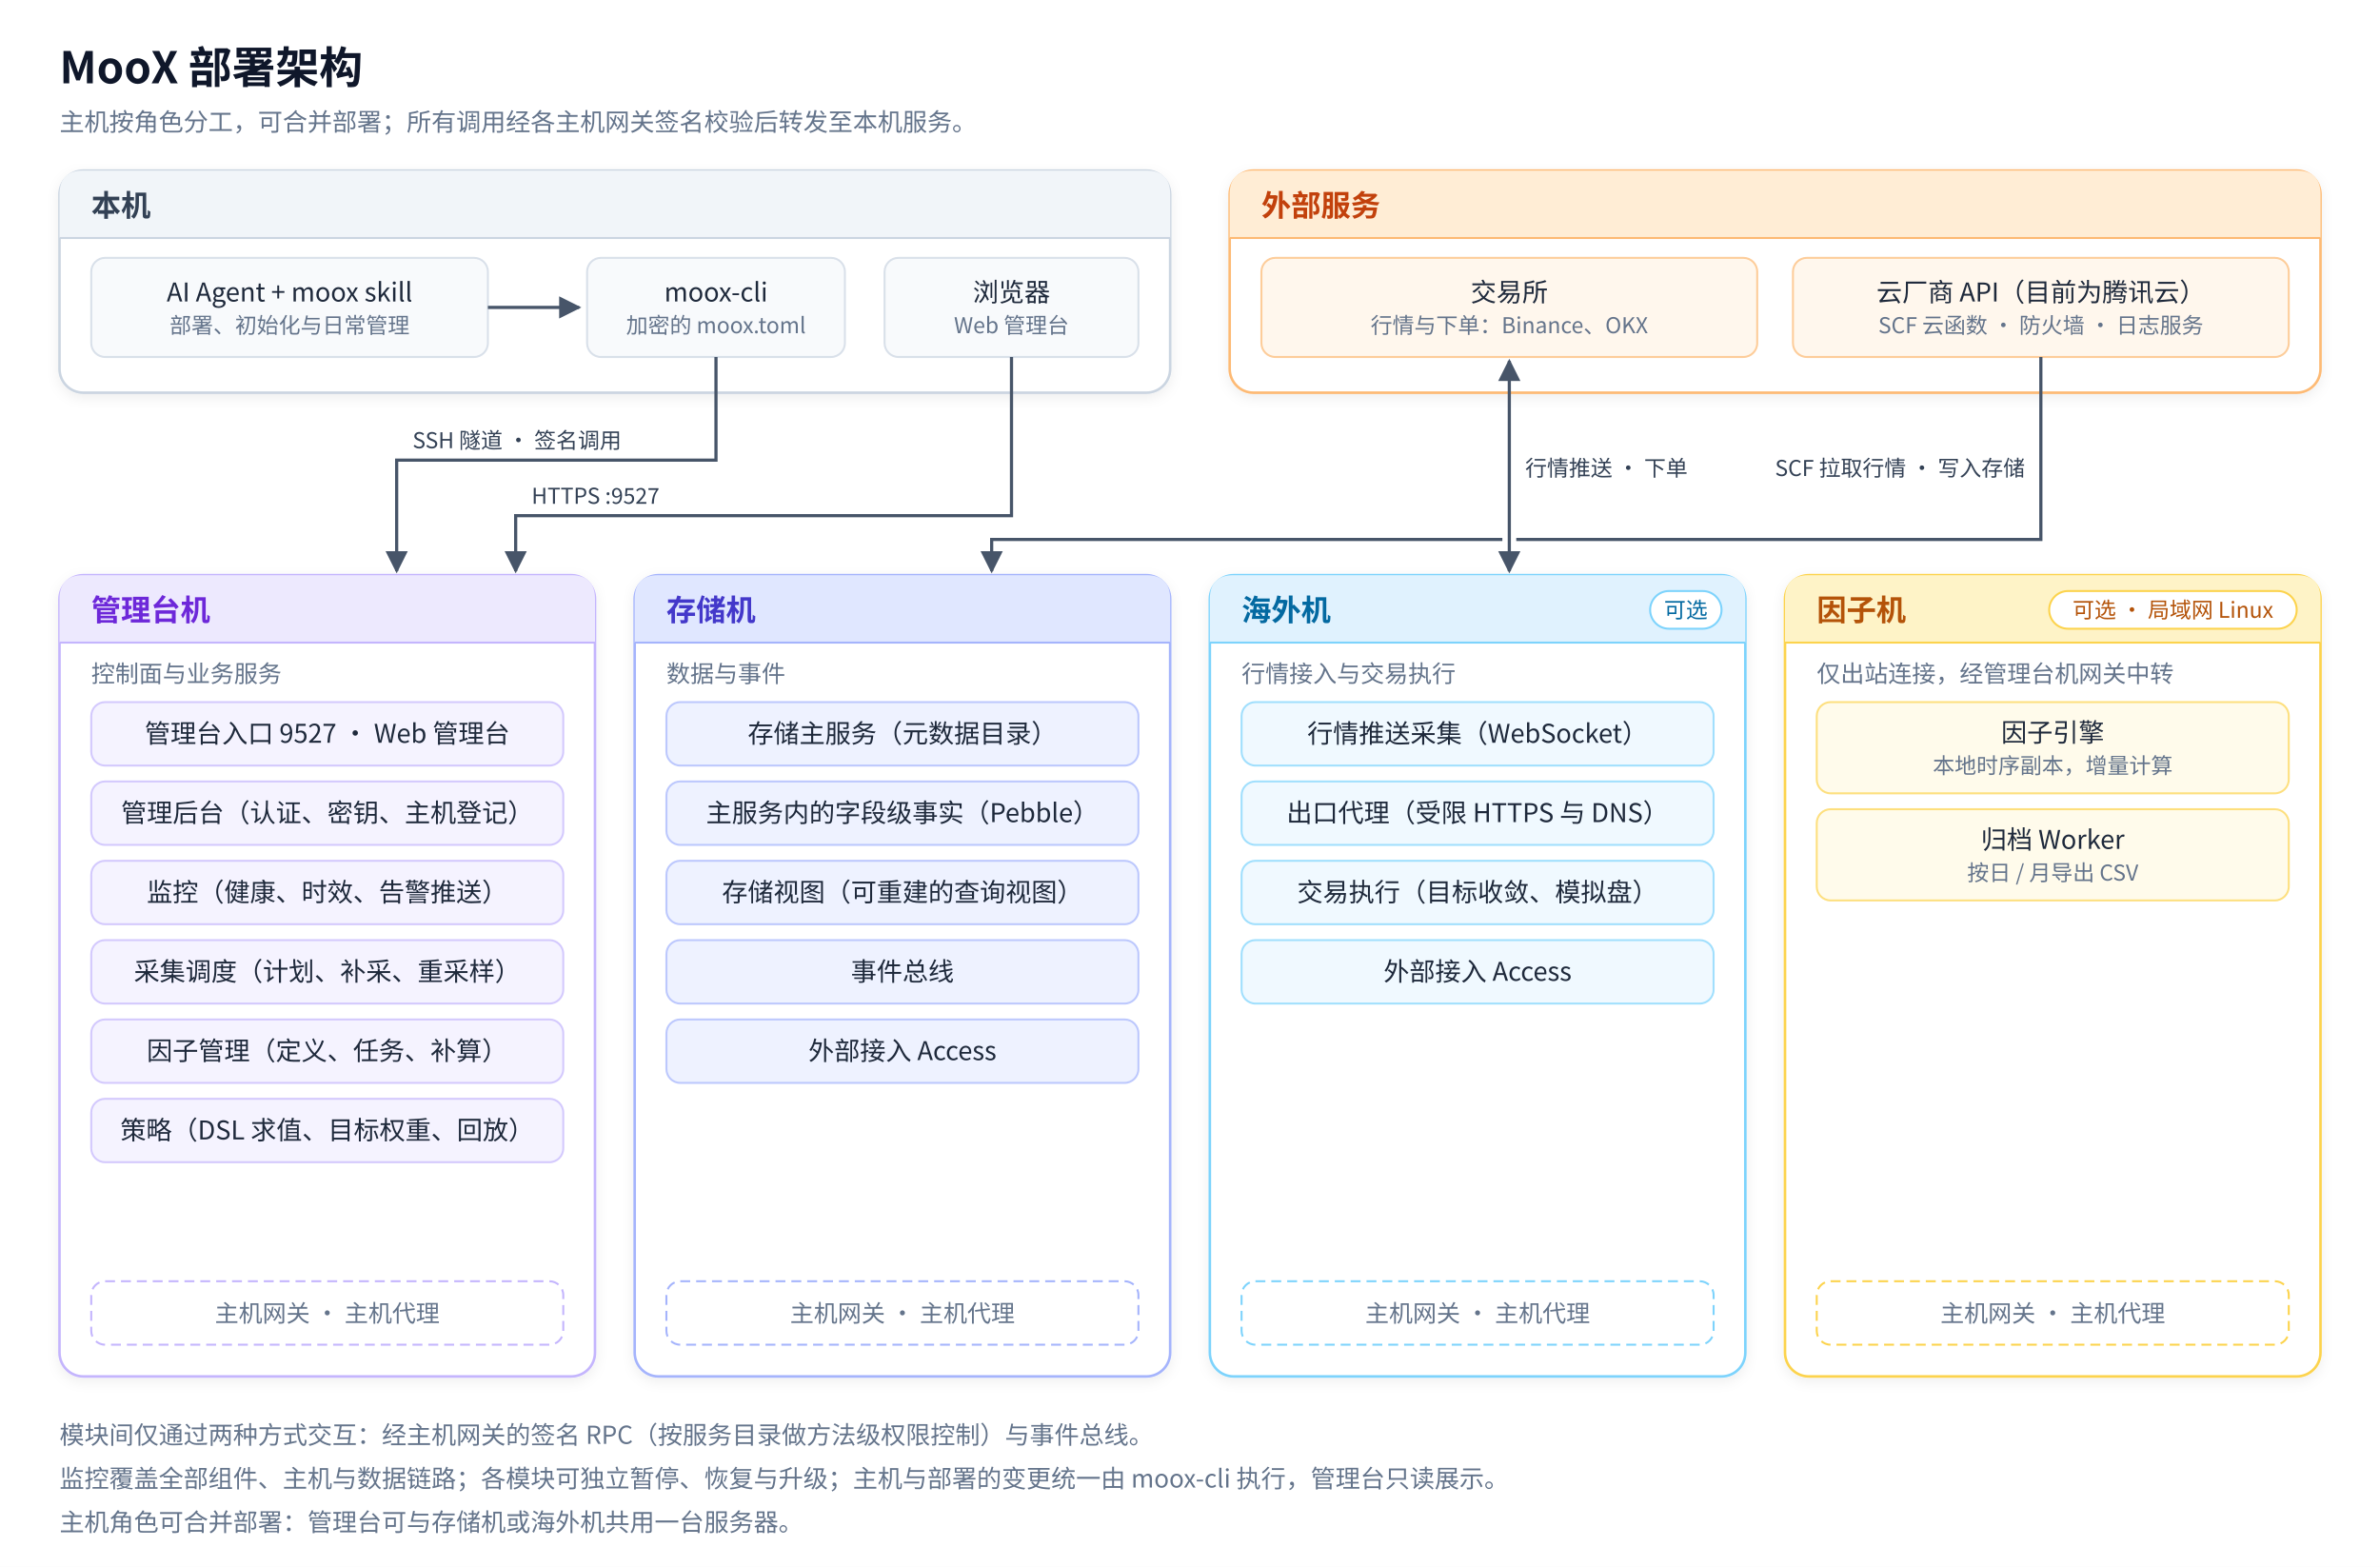
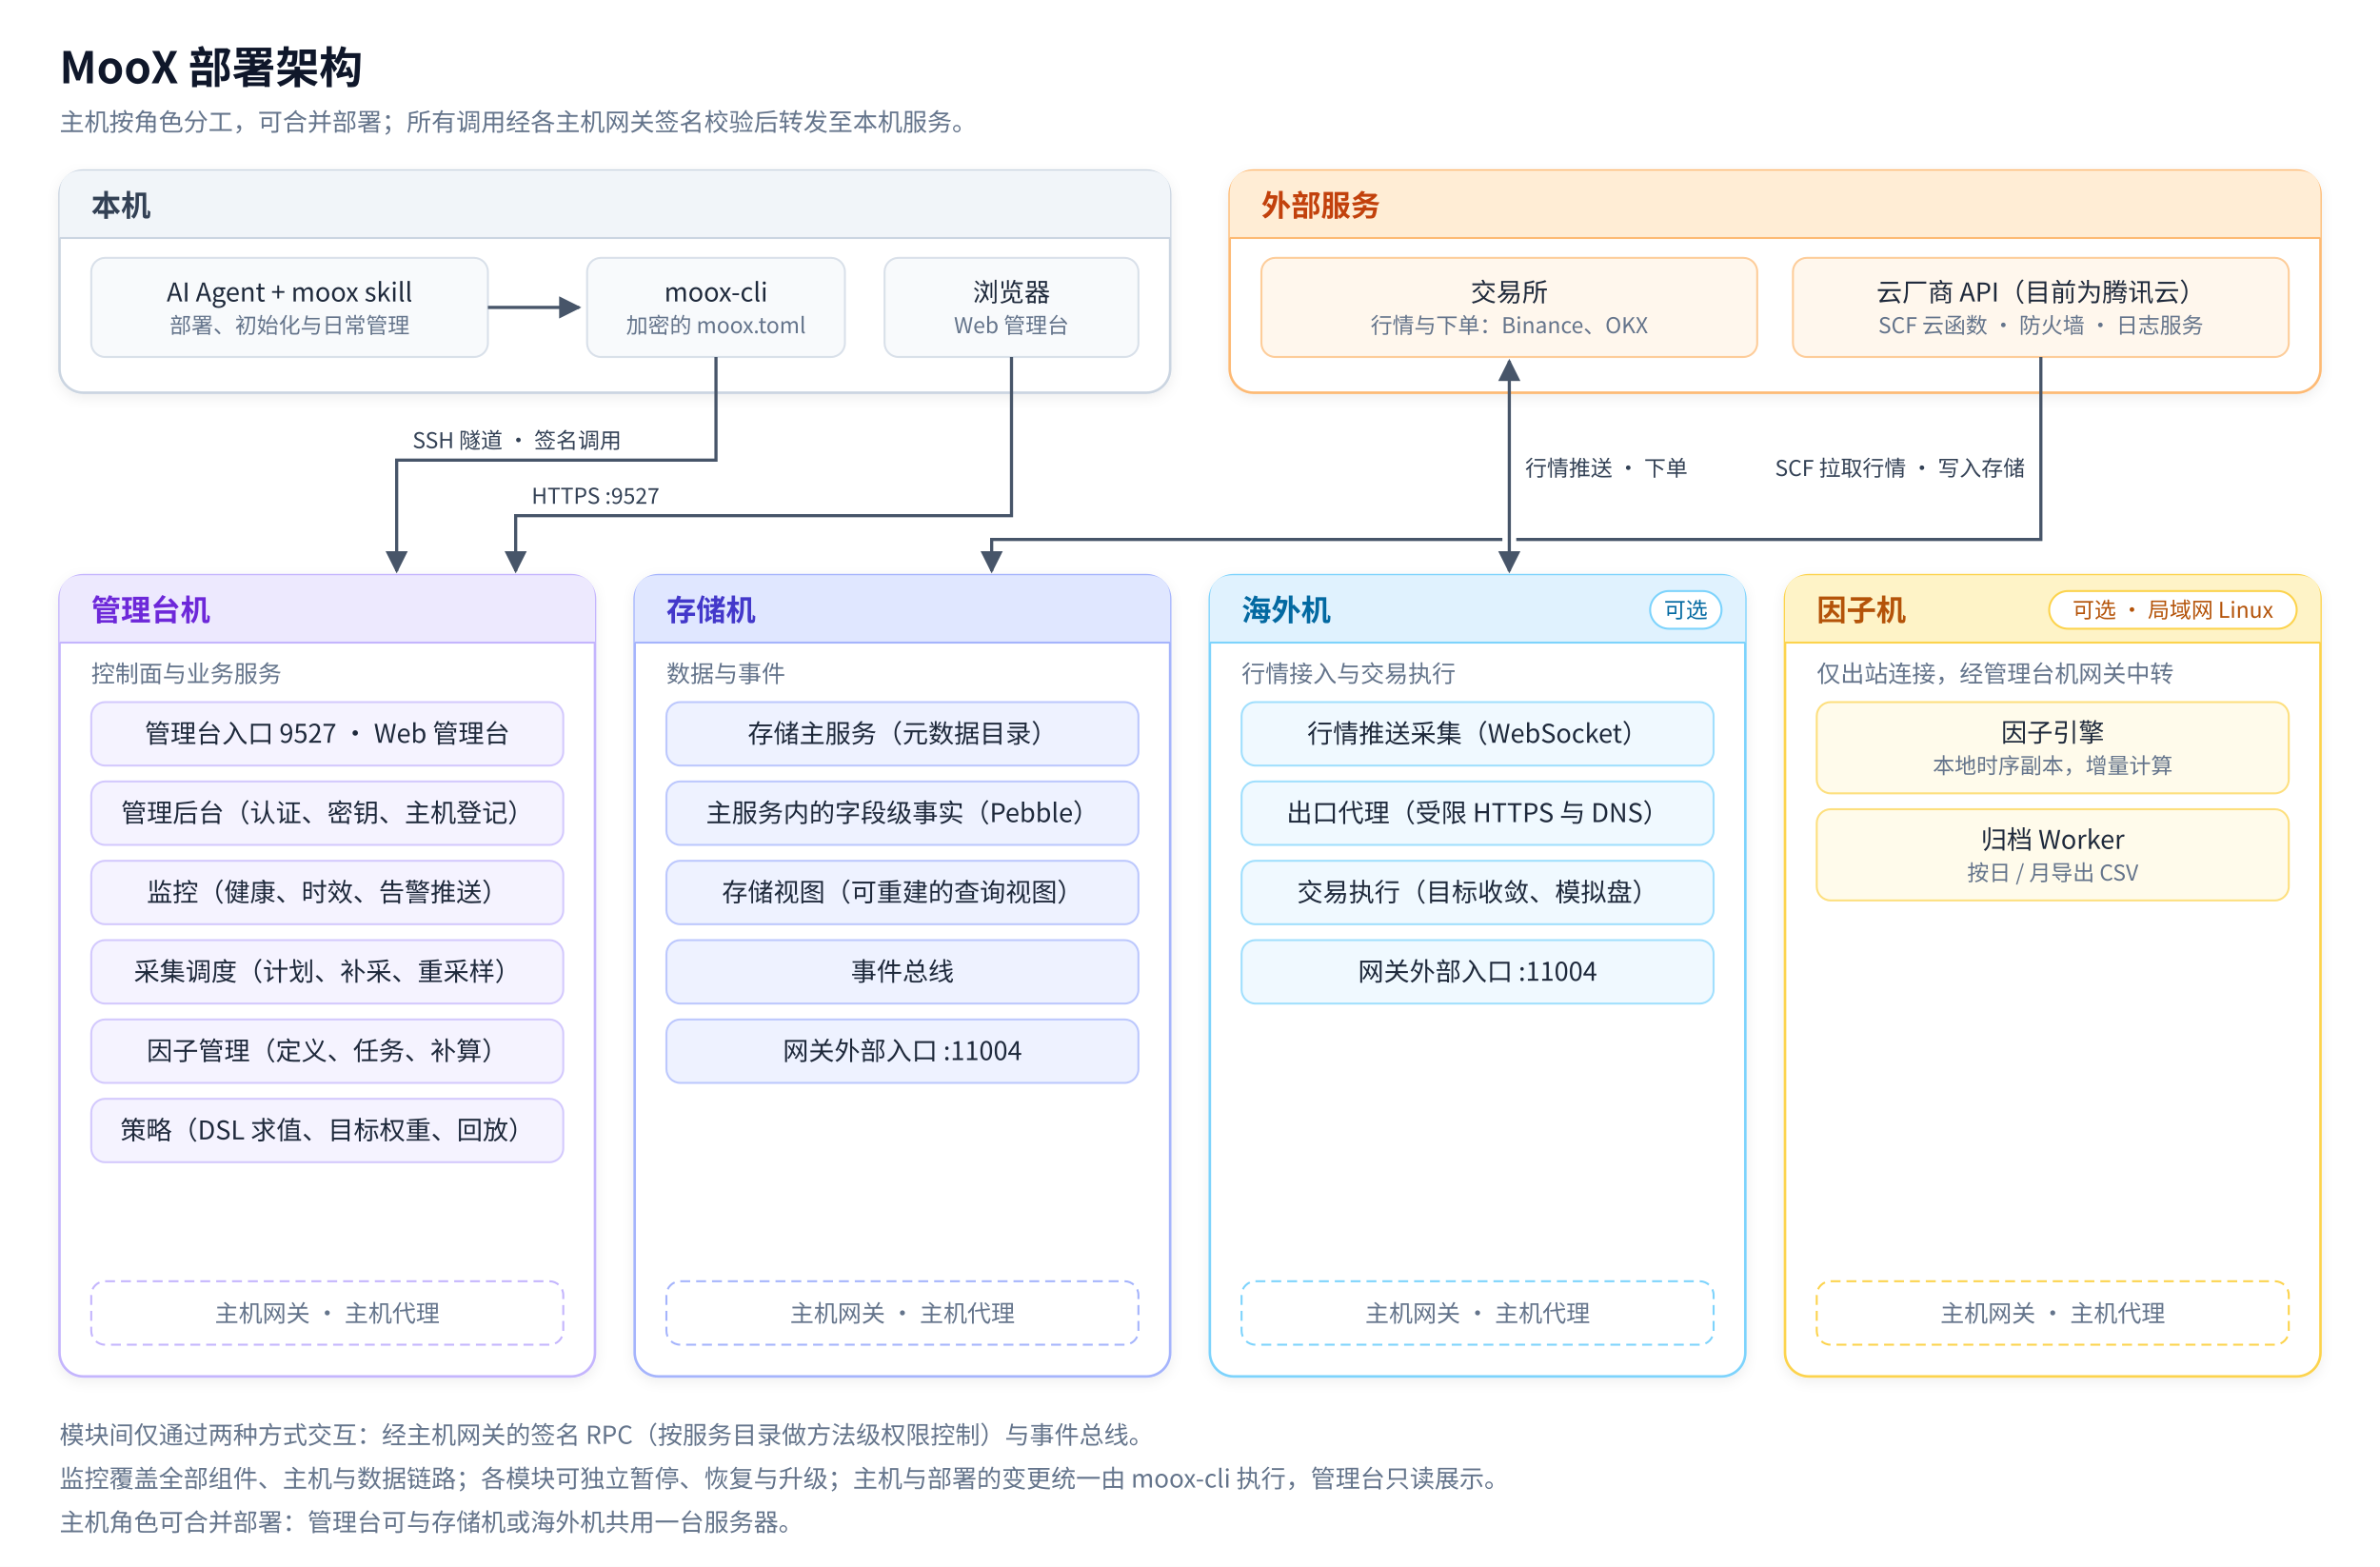
<svg xmlns="http://www.w3.org/2000/svg" viewBox="0 0 1200 790" width="1200" height="790" font-family="-apple-system, BlinkMacSystemFont, 'PingFang SC', 'Hiragino Sans GB', 'Microsoft YaHei', 'Noto Sans CJK SC', sans-serif">
  <defs>
    <marker id="m-end" viewBox="0 0 10 10" refX="9" refY="5" markerWidth="7" markerHeight="7" orient="auto">
      <path d="M0,0 L10,5 L0,10 z" fill="#475569" />
    </marker>
    <marker id="m-start" viewBox="0 0 10 10" refX="9" refY="5" markerWidth="7" markerHeight="7" orient="auto-start-reverse">
      <path d="M0,0 L10,5 L0,10 z" fill="#475569" />
    </marker>
    <filter id="shadow" x="-5%" y="-5%" width="110%" height="125%">
      <feDropShadow dx="0" dy="2" stdDeviation="3" flood-color="#0f172a" flood-opacity="0.07" />
    </filter>
    <style>
      .title { font-size: 22px; font-weight: 700; fill: #0f172a; }
      .lead { font-size: 12.5px; fill: #64748b; }
      .head { font-size: 15px; font-weight: 600; }
      .tag { font-size: 11px; font-weight: 500; }
      .sub { font-size: 12px; fill: #64748b; }
      .chip-text { font-size: 13px; font-weight: 500; fill: #1e293b; }
      .chip-note { font-size: 11px; fill: #64748b; }
      .gw { font-size: 12px; fill: #64748b; }
      .data { stroke: #475569; stroke-width: 1.6; fill: none; }
      .l-data { font-size: 11px; fill: #334155; }
    </style>
  </defs>
  <rect x="0" y="0" width="1200" height="790" fill="#ffffff" />
  <text class="title" x="30" y="42">MooX 部署架构</text>
  <text class="lead" x="30" y="66">主机按角色分工，可合并部署；所有调用经各主机网关签名校验后转发至本机服务。</text>
  <rect x="30" y="86" width="560" height="112" rx="12" fill="#ffffff" stroke="#cbd5e1" stroke-width="1.3" filter="url(#shadow)" />
  <path d="M42,86 H578 Q590,86 590,98 V120 H30 V98 Q30,86 42,86 Z" fill="#f1f5f9" />
  <path d="M30,120 H590" stroke="#cbd5e1" stroke-width="1" />
  <text class="head" x="46" y="109" fill="#334155">本机</text>
  <rect x="46" y="130" width="200" height="50" rx="7" fill="#f8fafc" stroke="#cbd5e1" stroke-opacity="0.7" />
  <text class="chip-text" x="146" y="152.0" text-anchor="middle">AI Agent + moox skill</text>
  <text class="chip-note" x="146" y="168.0" text-anchor="middle">部署、初始化与日常管理</text>
  <rect x="296" y="130" width="130" height="50" rx="7" fill="#f8fafc" stroke="#cbd5e1" stroke-opacity="0.7" />
  <text class="chip-text" x="361" y="152.0" text-anchor="middle">moox-cli</text>
  <text class="chip-note" x="361" y="168.0" text-anchor="middle">加密的 moox.toml</text>
  <rect x="446" y="130" width="128" height="50" rx="7" fill="#f8fafc" stroke="#cbd5e1" stroke-opacity="0.7" />
  <text class="chip-text" x="510" y="152.0" text-anchor="middle">浏览器</text>
  <text class="chip-note" x="510" y="168.0" text-anchor="middle">Web 管理台</text>
  <path class="data" d="M246,155 L292,155" marker-end="url(#m-end)" />
  <rect x="620" y="86" width="550" height="112" rx="12" fill="#ffffff" stroke="#fdba74" stroke-width="1.3" filter="url(#shadow)" />
  <path d="M632,86 H1158 Q1170,86 1170,98 V120 H620 V98 Q620,86 632,86 Z" fill="#ffedd5" />
  <path d="M620,120 H1170" stroke="#fdba74" stroke-width="1" />
  <text class="head" x="636" y="109" fill="#c2410c">外部服务</text>
  <rect x="636" y="130" width="250" height="50" rx="7" fill="#fff7ed" stroke="#fdba74" stroke-opacity="0.7" />
  <text class="chip-text" x="761" y="152.0" text-anchor="middle">交易所</text>
  <text class="chip-note" x="761" y="168.0" text-anchor="middle">行情与下单：Binance、OKX</text>
  <rect x="904" y="130" width="250" height="50" rx="7" fill="#fff7ed" stroke="#fdba74" stroke-opacity="0.7" />
  <text class="chip-text" x="1029" y="152.0" text-anchor="middle">云厂商 API（目前为腾讯云）</text>
  <text class="chip-note" x="1029" y="168.0" text-anchor="middle">SCF 云函数 · 防火墙 · 日志服务</text>
  <path class="data" d="M361,180 L361,232 L200,232 L200,288" marker-end="url(#m-end)" />
  <text class="l-data" x="208" y="226">SSH 隧道 · 签名调用</text>
  <path class="data" d="M510,180 L510,260 L260,260 L260,288" marker-end="url(#m-end)" />
  <text class="l-data" x="268" y="254">HTTPS :9527</text>
  <path class="data" d="M1029,180 L1029,272 L500,272 L500,288" marker-end="url(#m-end)" />
  <text class="l-data" x="1021" y="240" text-anchor="end">SCF 拉取行情 · 写入存储</text>
  <path d="M761,265 L761,279" stroke="#ffffff" stroke-width="7" />
  <path class="data" d="M761,182 L761,288" marker-end="url(#m-end)" marker-start="url(#m-start)" />
  <text class="l-data" x="769" y="240">行情推送 · 下单</text>
  <rect x="30" y="290" width="270" height="404" rx="12" fill="#ffffff" stroke="#c4b5fd" stroke-width="1.3" filter="url(#shadow)" />
  <path d="M42,290 H288 Q300,290 300,302 V324 H30 V302 Q30,290 42,290 Z" fill="#ede9fe" />
  <path d="M30,324 H300" stroke="#c4b5fd" stroke-width="1" />
  <text class="head" x="46" y="313" fill="#6d28d9">管理台机</text>
  <text class="sub" x="46" y="344">控制面与业务服务</text>
  <rect x="46" y="354" width="238" height="32" rx="7" fill="#f5f3ff" stroke="#c4b5fd" stroke-opacity="0.7" />
  <text class="chip-text" x="165" y="374.5" text-anchor="middle">管理台入口 9527 · Web 管理台</text>
  <rect x="46" y="394" width="238" height="32" rx="7" fill="#f5f3ff" stroke="#c4b5fd" stroke-opacity="0.7" />
  <text class="chip-text" x="165" y="414.5" text-anchor="middle">管理后台（认证、密钥、主机登记）</text>
  <rect x="46" y="434" width="238" height="32" rx="7" fill="#f5f3ff" stroke="#c4b5fd" stroke-opacity="0.7" />
  <text class="chip-text" x="165" y="454.5" text-anchor="middle">监控（健康、时效、告警推送）</text>
  <rect x="46" y="474" width="238" height="32" rx="7" fill="#f5f3ff" stroke="#c4b5fd" stroke-opacity="0.7" />
  <text class="chip-text" x="165" y="494.5" text-anchor="middle">采集调度（计划、补采、重采样）</text>
  <rect x="46" y="514" width="238" height="32" rx="7" fill="#f5f3ff" stroke="#c4b5fd" stroke-opacity="0.7" />
  <text class="chip-text" x="165" y="534.5" text-anchor="middle">因子管理（定义、任务、补算）</text>
  <rect x="46" y="554" width="238" height="32" rx="7" fill="#f5f3ff" stroke="#c4b5fd" stroke-opacity="0.7" />
  <text class="chip-text" x="165" y="574.5" text-anchor="middle">策略（DSL 求值、目标权重、回放）</text>
  <rect x="46" y="646" width="238" height="32" rx="7" fill="#ffffff" stroke="#c4b5fd" stroke-dasharray="5 3" />
  <text class="gw" x="165" y="666.5" text-anchor="middle">主机网关 · 主机代理</text>
  <rect x="320" y="290" width="270" height="404" rx="12" fill="#ffffff" stroke="#a5b4fc" stroke-width="1.3" filter="url(#shadow)" />
  <path d="M332,290 H578 Q590,290 590,302 V324 H320 V302 Q320,290 332,290 Z" fill="#e0e7ff" />
  <path d="M320,324 H590" stroke="#a5b4fc" stroke-width="1" />
  <text class="head" x="336" y="313" fill="#4338ca">存储机</text>
  <text class="sub" x="336" y="344">数据与事件</text>
  <rect x="336" y="354" width="238" height="32" rx="7" fill="#eef2ff" stroke="#a5b4fc" stroke-opacity="0.7" />
  <text class="chip-text" x="455" y="374.5" text-anchor="middle">存储主服务（元数据目录）</text>
  <rect x="336" y="394" width="238" height="32" rx="7" fill="#eef2ff" stroke="#a5b4fc" stroke-opacity="0.7" />
  <text class="chip-text" x="455" y="414.5" text-anchor="middle">主服务内的字段级事实（Pebble）</text>
  <rect x="336" y="434" width="238" height="32" rx="7" fill="#eef2ff" stroke="#a5b4fc" stroke-opacity="0.7" />
  <text class="chip-text" x="455" y="454.5" text-anchor="middle">存储视图（可重建的查询视图）</text>
  <rect x="336" y="474" width="238" height="32" rx="7" fill="#eef2ff" stroke="#a5b4fc" stroke-opacity="0.7" />
  <text class="chip-text" x="455" y="494.5" text-anchor="middle">事件总线</text>
  <rect x="336" y="514" width="238" height="32" rx="7" fill="#eef2ff" stroke="#a5b4fc" stroke-opacity="0.7" />
-   <text class="chip-text" x="455" y="534.5" text-anchor="middle">外部接入 Access</text>
+   <text class="chip-text" x="455" y="534.5" text-anchor="middle">网关外部入口 :11004</text>
  <rect x="336" y="646" width="238" height="32" rx="7" fill="#ffffff" stroke="#a5b4fc" stroke-dasharray="5 3" />
  <text class="gw" x="455" y="666.5" text-anchor="middle">主机网关 · 主机代理</text>
  <rect x="610" y="290" width="270" height="404" rx="12" fill="#ffffff" stroke="#7dd3fc" stroke-width="1.3" filter="url(#shadow)" />
  <path d="M622,290 H868 Q880,290 880,302 V324 H610 V302 Q610,290 622,290 Z" fill="#e0f2fe" />
  <path d="M610,324 H880" stroke="#7dd3fc" stroke-width="1" />
  <text class="head" x="626" y="313" fill="#0369a1">海外机</text>
  <rect x="832.0" y="298" width="36.0" height="19" rx="9.5" fill="#ffffff" stroke="#7dd3fc" />
  <text class="tag" x="850.0" y="311.5" text-anchor="middle" fill="#0369a1">可选</text>
  <text class="sub" x="626" y="344">行情接入与交易执行</text>
  <rect x="626" y="354" width="238" height="32" rx="7" fill="#f0f9ff" stroke="#7dd3fc" stroke-opacity="0.7" />
  <text class="chip-text" x="745" y="374.5" text-anchor="middle">行情推送采集（WebSocket）</text>
  <rect x="626" y="394" width="238" height="32" rx="7" fill="#f0f9ff" stroke="#7dd3fc" stroke-opacity="0.7" />
  <text class="chip-text" x="745" y="414.5" text-anchor="middle">出口代理（受限 HTTPS 与 DNS）</text>
  <rect x="626" y="434" width="238" height="32" rx="7" fill="#f0f9ff" stroke="#7dd3fc" stroke-opacity="0.7" />
  <text class="chip-text" x="745" y="454.5" text-anchor="middle">交易执行（目标收敛、模拟盘）</text>
  <rect x="626" y="474" width="238" height="32" rx="7" fill="#f0f9ff" stroke="#7dd3fc" stroke-opacity="0.7" />
-   <text class="chip-text" x="745" y="494.5" text-anchor="middle">外部接入 Access</text>
+   <text class="chip-text" x="745" y="494.5" text-anchor="middle">网关外部入口 :11004</text>
  <rect x="626" y="646" width="238" height="32" rx="7" fill="#ffffff" stroke="#7dd3fc" stroke-dasharray="5 3" />
  <text class="gw" x="745" y="666.5" text-anchor="middle">主机网关 · 主机代理</text>
  <rect x="900" y="290" width="270" height="404" rx="12" fill="#ffffff" stroke="#fcd34d" stroke-width="1.3" filter="url(#shadow)" />
  <path d="M912,290 H1158 Q1170,290 1170,302 V324 H900 V302 Q900,290 912,290 Z" fill="#fef3c7" />
  <path d="M900,324 H1170" stroke="#fcd34d" stroke-width="1" />
  <text class="head" x="916" y="313" fill="#b45309">因子机</text>
  <rect x="1033.2" y="298" width="124.8" height="19" rx="9.5" fill="#ffffff" stroke="#fcd34d" />
  <text class="tag" x="1095.6" y="311.5" text-anchor="middle" fill="#b45309">可选 · 局域网 Linux</text>
  <text class="sub" x="916" y="344">仅出站连接，经管理台机网关中转</text>
  <rect x="916" y="354" width="238" height="46" rx="7" fill="#fffbeb" stroke="#fcd34d" stroke-opacity="0.7" />
  <text class="chip-text" x="1035" y="374.0" text-anchor="middle">因子引擎</text>
  <text class="chip-note" x="1035" y="390.0" text-anchor="middle">本地时序副本，增量计算</text>
  <rect x="916" y="408" width="238" height="46" rx="7" fill="#fffbeb" stroke="#fcd34d" stroke-opacity="0.7" />
  <text class="chip-text" x="1035" y="428.0" text-anchor="middle">归档 Worker</text>
  <text class="chip-note" x="1035" y="444.0" text-anchor="middle">按日 / 月导出 CSV</text>
  <rect x="916" y="646" width="238" height="32" rx="7" fill="#ffffff" stroke="#fcd34d" stroke-dasharray="5 3" />
  <text class="gw" x="1035" y="666.5" text-anchor="middle">主机网关 · 主机代理</text>
  <text class="lead" x="30" y="728">模块间仅通过两种方式交互：经主机网关的签名 RPC（按服务目录做方法级权限控制）与事件总线。</text>
  <text class="lead" x="30" y="750">监控覆盖全部组件、主机与数据链路；各模块可独立暂停、恢复与升级；主机与部署的变更统一由 moox-cli 执行，管理台只读展示。</text>
  <text class="lead" x="30" y="772">主机角色可合并部署：管理台可与存储机或海外机共用一台服务器。</text>
</svg>
